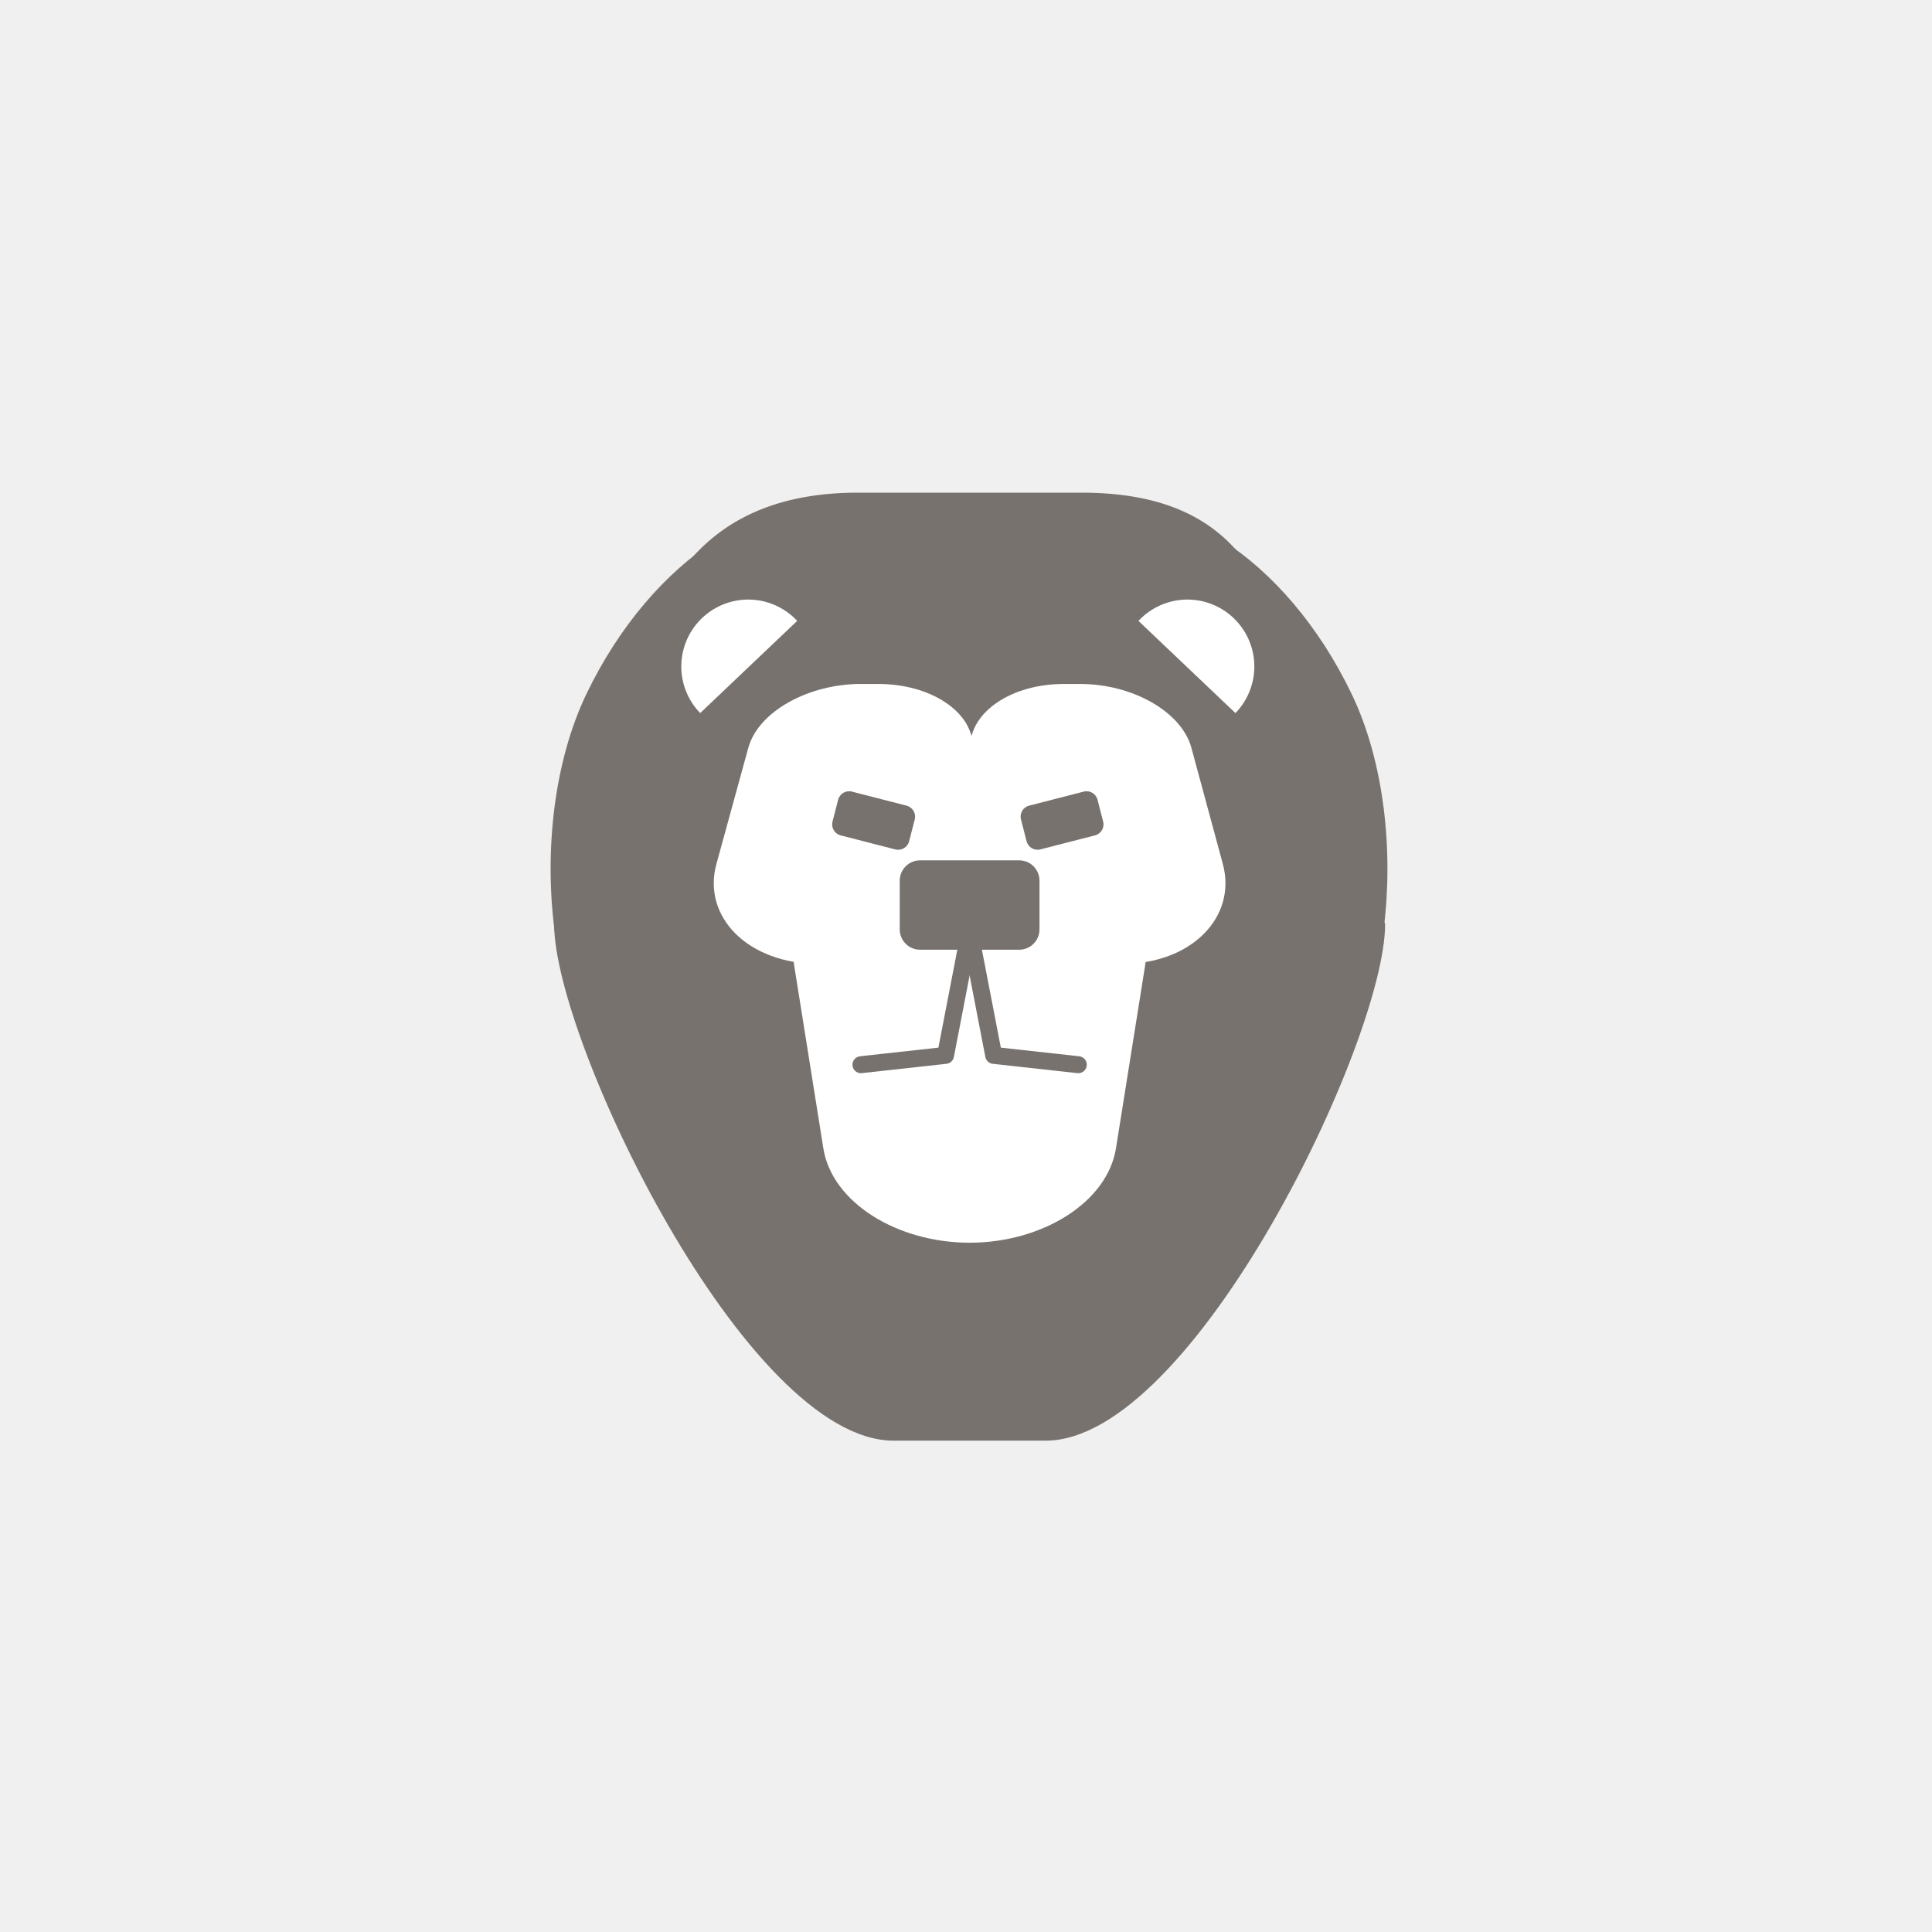
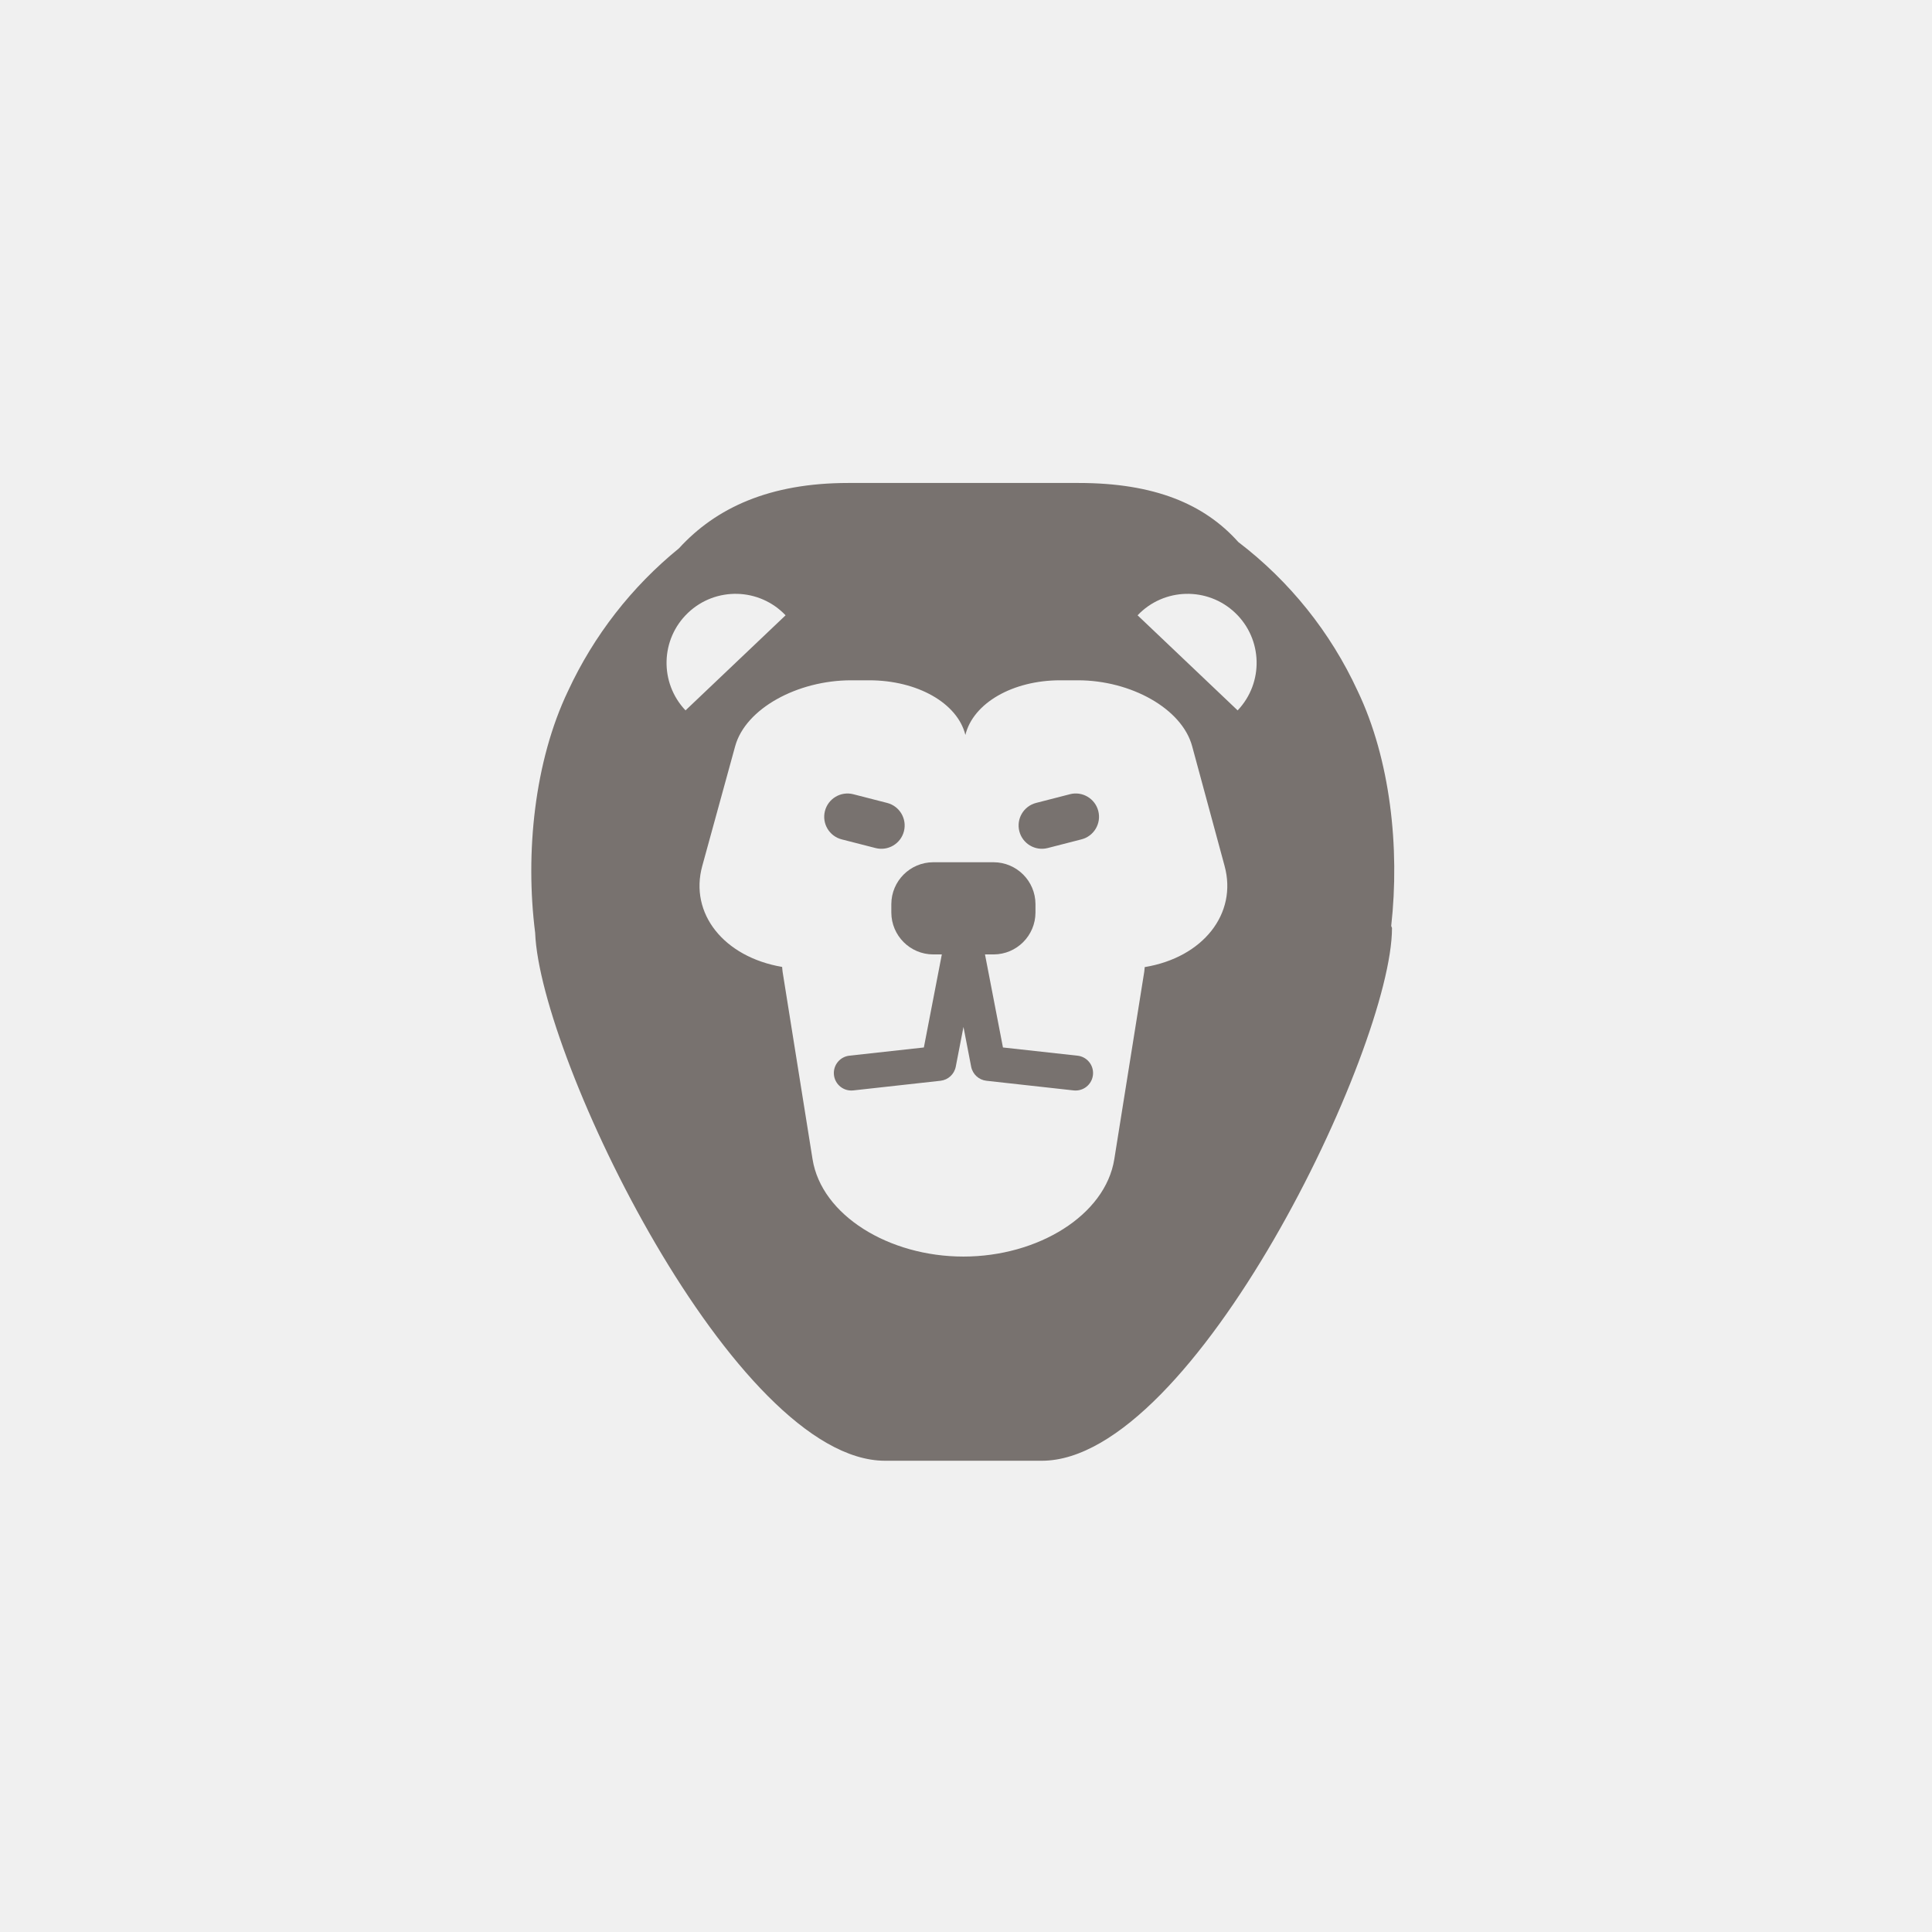
<svg xmlns="http://www.w3.org/2000/svg" width="200" height="200" viewBox="0 0 200 200">
  <g id="img-leo" transform="translate(-2430 1902)">
    <rect id="Rectangle_8" data-name="Rectangle 8" width="200" height="200" transform="translate(2430 -1902)" fill="rgba(217,217,217,0)" />
-     <g id="组_22" data-name="组 22" transform="translate(2335.908 -2531.082)">
-       <g id="组_14" data-name="组 14">
-         <path id="路径_27" data-name="路径 27" d="M186.495,716.142c-6.783,14.144-17.924,30.1-26.678,25.906s-11.81-26.967-5.026-41.111,19.379-22.206,28.133-18.007S193.278,702,186.495,716.142Z" fill="#78726f" />
-         <path id="路径_28" data-name="路径 28" d="M202.317,716.142c6.783,14.144,17.924,30.1,26.678,25.906s11.809-26.967,5.026-41.111-19.379-22.206-28.134-18.007S195.534,702,202.317,716.142Z" fill="#78726f" />
-       </g>
-       <path id="路径_29" data-name="路径 29" d="M202.335,778.219H186.6c-15.265,0-35.144-41.442-35.144-53.474l7.777-23.243c2.462-12.153,8.407-21.42,23.672-21.42H206.03c15.265,0,19.979,8.507,22.441,21.876l9.008,22.787C237.479,736.777,217.6,778.219,202.335,778.219Z" fill="#78726f" />
-       <g id="组_15" data-name="组 15">
-         <path id="路径_30" data-name="路径 30" d="M181.357,728.871h-2.472c-7.411,0-12.122-4.921-10.628-10.355l3.3-12.02c1.036-3.768,6.239-6.611,11.643-6.611h1.8c5.4,0,9.825,2.843,9.825,6.611v12.02C194.831,723.95,188.768,728.871,181.357,728.871Z" fill="#fff" />
-         <path id="路径_31" data-name="路径 31" d="M210.211,728.871h-2.435c-7.3,0-13.272-4.921-13.272-10.355V706.5c0-3.768,4.355-6.611,9.678-6.611h1.775c5.323,0,10.448,2.843,11.469,6.611l3.254,12.02C222.152,723.95,217.511,728.871,210.211,728.871Z" fill="#fff" />
-       </g>
-       <path id="路径_32" data-name="路径 32" d="M194.466,757.727h0c-7.47,0-14.242-4.137-15.142-9.774l-3-18.815c-1.486-9.311,6.573-18.146,18.146-18.146h0c11.574,0,19.633,8.835,18.147,18.146l-3,18.815C208.709,753.59,201.937,757.727,194.466,757.727Z" fill="#fff" />
-       <rect id="矩形_8" data-name="矩形 8" width="14.468" height="9.252" rx="2.104" transform="translate(187.232 718.145)" fill="#78726f" />
-       <g id="组_18" data-name="组 18">
-         <g id="组_16" data-name="组 16">
-           <path id="路径_33" data-name="路径 33" d="M183.216,739.3l8.759-.966,2.678-13.862" fill="none" stroke="#78726f" stroke-linecap="round" stroke-linejoin="round" stroke-width="1.756" />
-         </g>
-         <g id="组_17" data-name="组 17">
-           <path id="路径_34" data-name="路径 34" d="M205.717,739.3l-8.759-.966-2.678-13.862" fill="none" stroke="#78726f" stroke-linecap="round" stroke-linejoin="round" stroke-width="1.756" />
-         </g>
-       </g>
-       <g id="组_19" data-name="组 19">
-         <rect id="矩形_9" data-name="矩形 9" width="8.184" height="4.677" rx="1.171" transform="matrix(0.969, 0.249, -0.249, 0.969, 181.147, 710.737)" fill="#78726f" />
-       </g>
-       <g id="组_20" data-name="组 20">
-         <rect id="矩形_10" data-name="矩形 10" width="8.184" height="4.677" rx="1.171" transform="translate(208.581 715.267) rotate(165.593)" fill="#78726f" />
-       </g>
-       <g id="组_21" data-name="组 21">
-         <path id="路径_35" data-name="路径 35" d="M166.574,702.9a6.928,6.928,0,1,1,10.043-9.545" fill="#fff" />
-         <path id="路径_36" data-name="路径 36" d="M221.986,702.9a6.928,6.928,0,1,0-10.043-9.545" fill="#fff" />
-       </g>
+     <g id="组_3" data-name="组 3" transform="translate(2275.633 -2506.231)">
+       <path id="路径_12" data-name="路径 12" d="M265.9,713.514l-7.707-.849-1.86-9.632h.892a4.347,4.347,0,0,0,4.334-4.335v-.873a4.347,4.347,0,0,0-4.334-4.335h-6.253a4.348,4.348,0,0,0-4.335,4.335v.873a4.348,4.348,0,0,0,4.335,4.335h.893l-1.86,9.632-7.709.849a1.809,1.809,0,0,0,.2,3.607c.067,0,.133,0,.2-.01l9.033-1a1.812,1.812,0,0,0,1.577-1.454l.8-4.118.795,4.118a1.813,1.813,0,0,0,1.577,1.454l9.033,1c.067.006.134.01.2.01a1.809,1.809,0,0,0,.2-3.607Z" fill="#78726f" />
+       <path id="路径_13" data-name="路径 13" d="M245.006,692.021a2.411,2.411,0,0,0,1.2-4.671l-3.505-.9a2.412,2.412,0,1,0-1.2,4.673Z" fill="#78726f" />
+       <path id="路径_14" data-name="路径 14" d="M265.124,686.449l-3.5.9a2.411,2.411,0,0,0,1.2,4.671l3.5-.9a2.412,2.412,0,1,0-1.2-4.673Z" fill="#78726f" />
+       <path id="路径_15" data-name="路径 15" d="M294.9,675.74a40.956,40.956,0,0,0-12.346-15.4c-3.5-3.917-8.652-6.112-16.525-6.112H242.176c-8.136,0-13.69,2.567-17.522,6.764a41.619,41.619,0,0,0-11.472,14.745c-3.5,7.3-4.46,16.82-3.416,25.058.5,12.993,20.675,54.652,36.221,54.652H262.22c15.743,0,36.246-42.745,36.246-55.153l-.082-.207C299.288,692.015,298.3,682.832,294.9,675.74Zm-69.31-8.07a7.143,7.143,0,0,1,10.1.257l-10.358,9.843A7.145,7.145,0,0,1,225.591,667.67Zm47.276,36.675c-.02.16-.02.321-.047.482l-3.1,19.4c-.93,5.816-7.914,10.083-15.619,10.083s-14.69-4.267-15.619-10.083l-3.1-19.4c-.027-.167-.028-.333-.048-.5-6.049-1.035-9.619-5.542-8.268-10.452l3.407-12.4c1.07-3.889,6.436-6.82,12.01-6.82h1.858c5,0,9.154,2.366,9.963,5.659.8-3.293,4.89-5.659,9.815-5.659h1.832c5.489,0,10.775,2.931,11.827,6.82l3.359,12.4C282.48,698.82,278.9,703.349,272.867,704.345Zm9.621-26.575-10.358-9.843a7.144,7.144,0,1,1,10.358,9.843Z" fill="#78726f" />
    </g>
  </g>
</svg>
